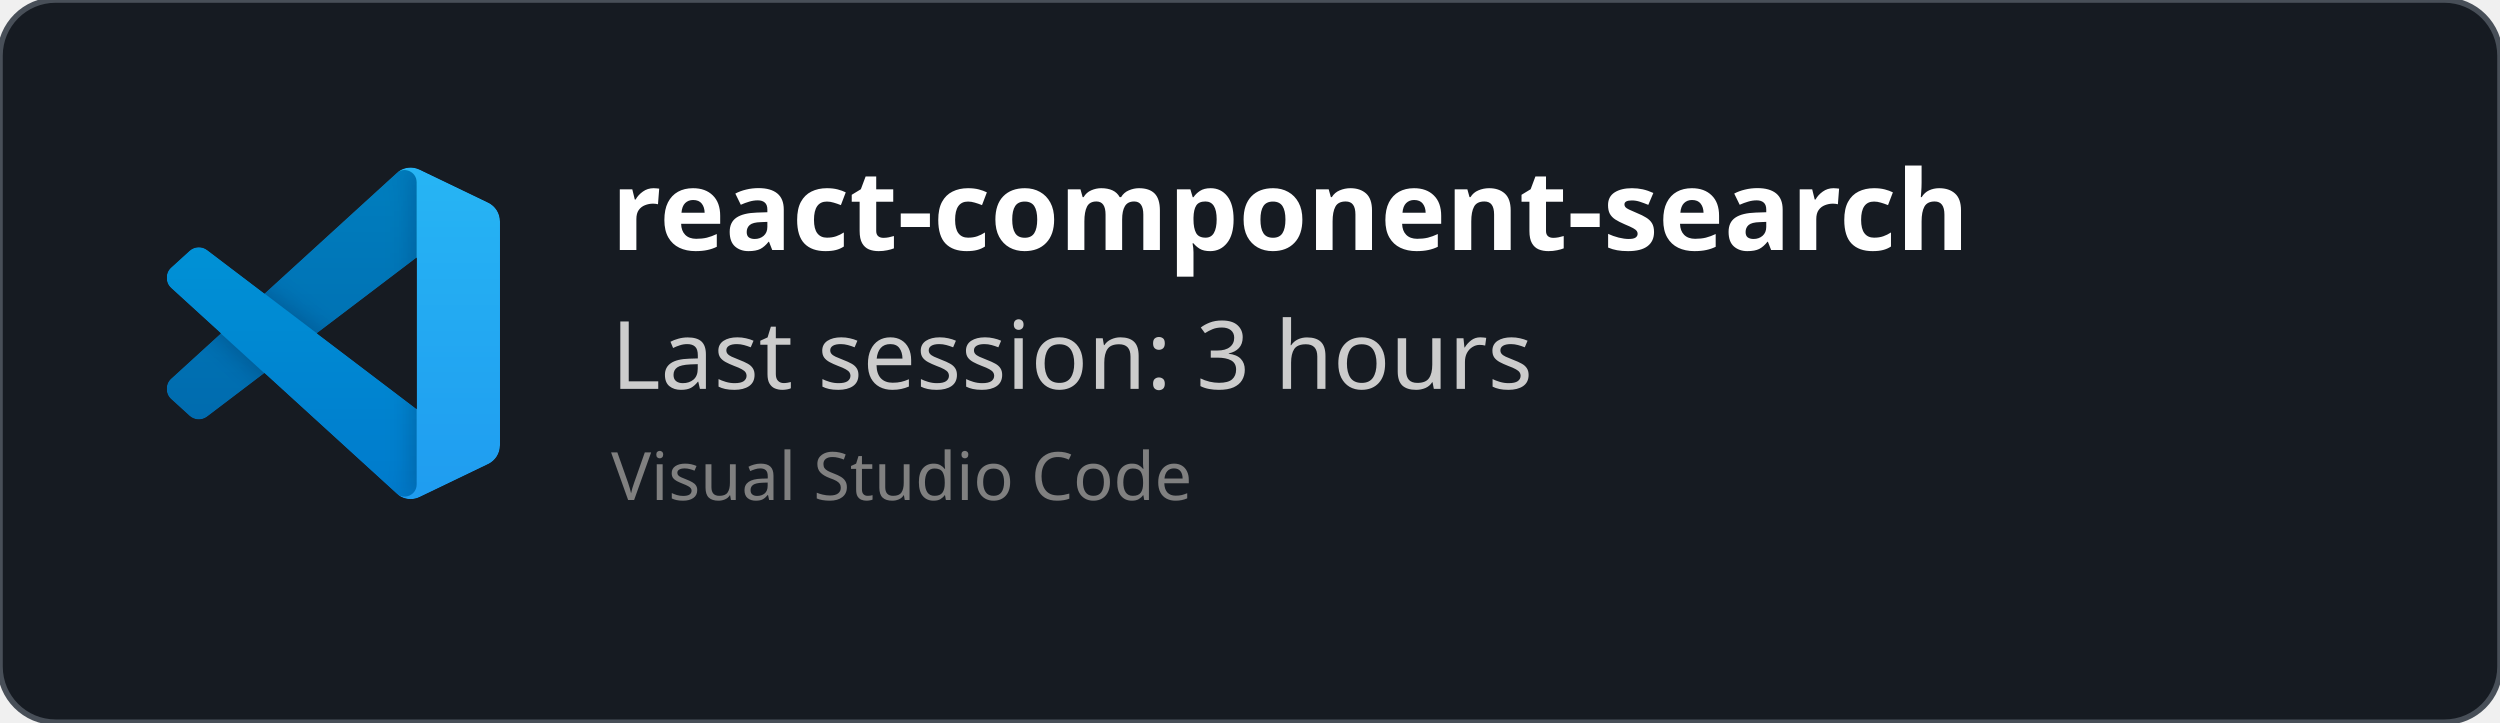
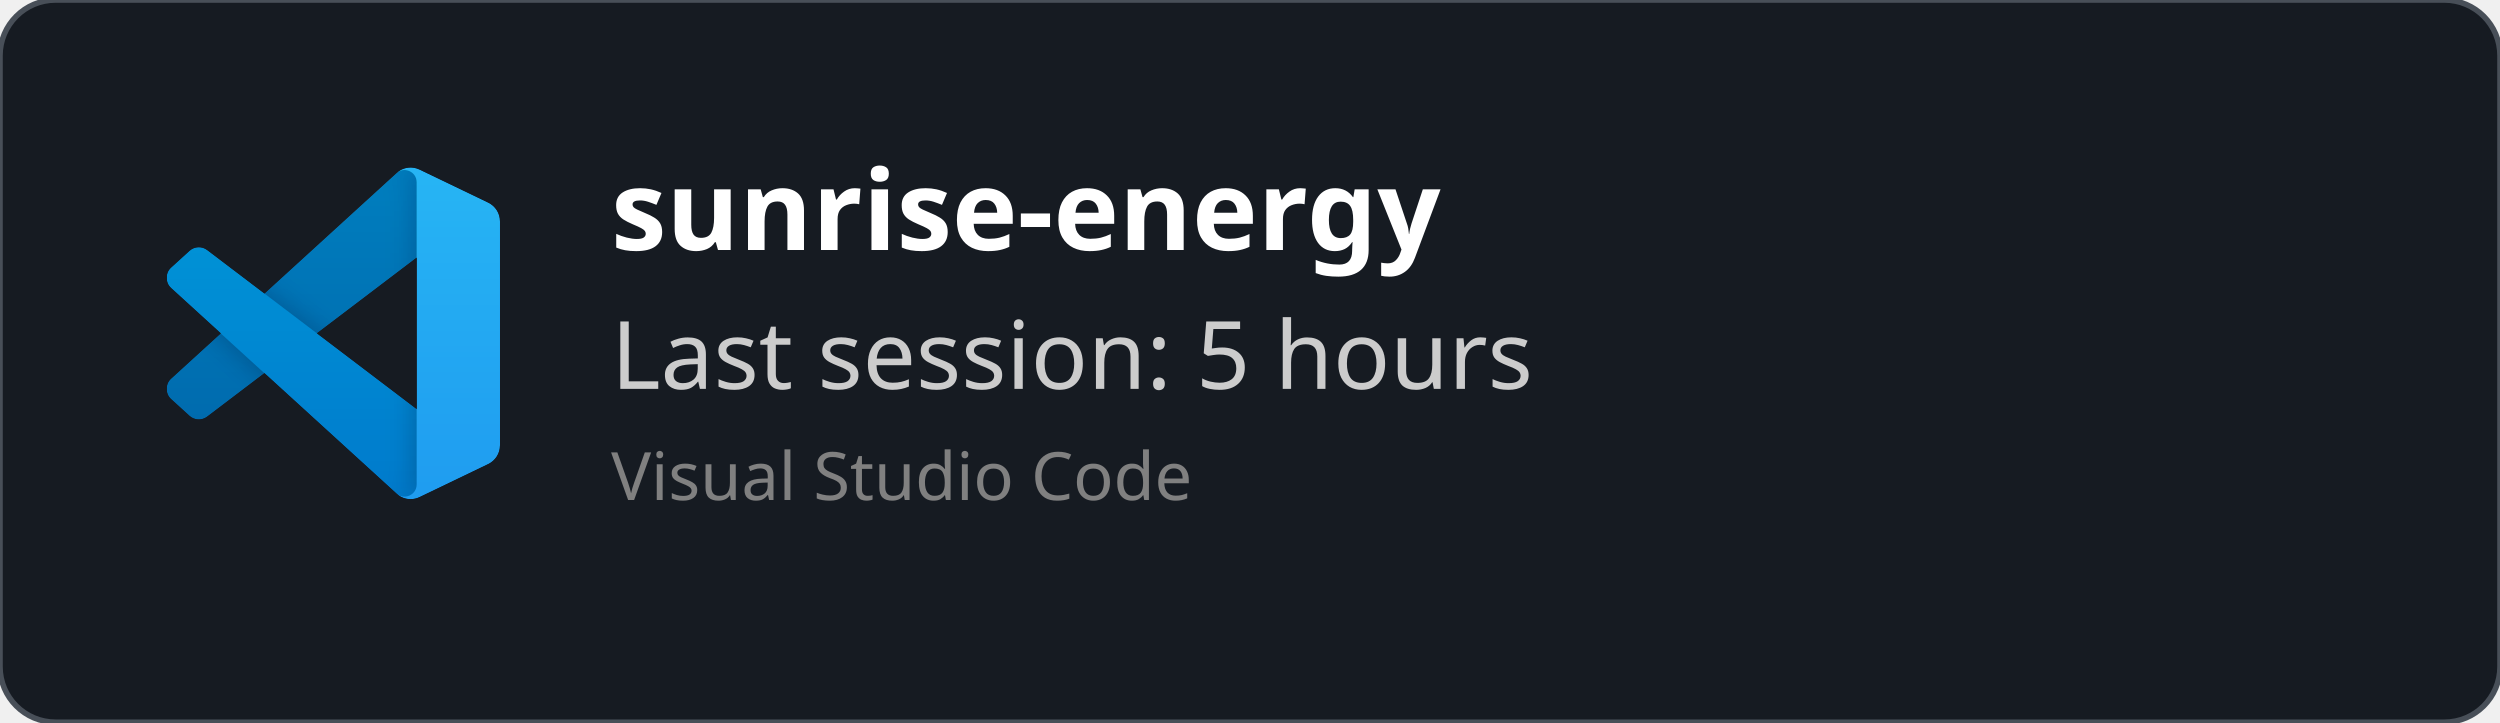
<svg xmlns="http://www.w3.org/2000/svg" width="450" height="130" viewBox="0 0 450 130" fill="none" role="img">
  <style>
    *{
        font-family: 'Segoe UI', Ubuntu, monospace
    }
    </style>
  <defs>
    <clipPath id="horizontalClip" x="20" y="20" width="500" height="200">
      <rect x="90" y="20" width="300" height="50" />
    </clipPath>
  </defs>
  <rect width="450" height="130" fill="rgba(22,27,34)" stroke="#484f58" stroke-width="1" fill-opacity="1" stroke-opacity="1" x="0" y="0" rx="10px" ry="10px">
    </rect>
  <svg width="60" height="60" x="30" y="30" viewBox="0 0 100 100" fill="none" id="vscode">
    <mask id="mask0" mask-type="alpha" maskUnits="userSpaceOnUse" x="0" y="0" width="100" height="100">
      <path fill-rule="evenodd" clip-rule="evenodd" d="M70.912 99.317C72.487 99.931 74.283 99.891 75.873 99.126L96.461 89.22C98.624 88.179 100 85.989 100 83.587V16.413C100 14.011 98.624 11.822 96.461 10.781L75.873 0.874C73.786 -0.13 71.345 0.116 69.513 1.447C69.252 1.637 69.003 1.849 68.769 2.083L29.355 38.041L12.187 25.01C10.589 23.797 8.354 23.896 6.869 25.246L1.363 30.255C-0.453 31.906 -0.455 34.763 1.359 36.417L16.247 50L1.359 63.583C-0.455 65.237 -0.453 68.094 1.363 69.745L6.869 74.754C8.354 76.104 10.589 76.204 12.187 74.99L29.355 61.959L68.769 97.917C69.392 98.541 70.125 99.01 70.912 99.317ZM75.015 27.299L45.109 50L75.015 72.701V27.299Z" fill="white" />
    </mask>
    <g mask="url(#mask0)">
      <path d="M96.461 10.796L75.857 0.876C73.472 -0.273 70.622 0.212 68.75 2.083L1.299 63.583C-0.516 65.237 -0.514 68.094 1.303 69.745L6.813 74.754C8.298 76.104 10.535 76.204 12.134 74.99L93.361 13.37C96.086 11.303 100 13.246 100 16.667V16.427C100 14.027 98.625 11.838 96.461 10.796Z" fill="#0065A9" />
      <g filter="url(#filter0_d)">
        <path d="M96.461 89.204L75.857 99.124C73.472 100.273 70.622 99.788 68.75 97.917L1.299 36.417C-0.516 34.763 -0.514 31.906 1.303 30.255L6.813 25.246C8.298 23.896 10.535 23.796 12.134 25.009L93.361 86.63C96.086 88.697 100 86.754 100 83.333V83.573C100 85.974 98.625 88.162 96.461 89.204Z" fill="#007ACC" />
      </g>
      <g filter="url(#filter1_d)">
        <path d="M75.858 99.126C73.472 100.274 70.622 99.788 68.75 97.917C71.056 100.223 75 98.59 75 95.328V4.672C75 1.41 71.056 -0.223 68.75 2.083C70.622 0.211 73.472 -0.274 75.858 0.874L96.459 10.781C98.623 11.822 100 14.011 100 16.413V83.587C100 85.989 98.623 88.179 96.459 89.22L75.858 99.126Z" fill="#1F9CF0" />
      </g>
      <g style="mix-blend-mode:overlay" opacity="0.25">
        <path fill-rule="evenodd" clip-rule="evenodd" d="M70.851 99.317C72.426 99.931 74.222 99.891 75.812 99.126L96.4 89.22C98.563 88.179 99.939 85.989 99.939 83.587V16.413C99.939 14.011 98.564 11.822 96.4 10.781L75.812 0.874C73.725 -0.13 71.284 0.116 69.453 1.447C69.191 1.637 68.942 1.849 68.708 2.083L29.294 38.041L12.126 25.01C10.528 23.796 8.293 23.896 6.809 25.246L1.302 30.255C-0.513 31.906 -0.515 34.763 1.298 36.417L16.186 50L1.298 63.583C-0.515 65.237 -0.513 68.094 1.302 69.745L6.809 74.754C8.293 76.104 10.528 76.204 12.126 74.99L29.294 61.959L68.708 97.917C69.332 98.54 70.064 99.01 70.851 99.317ZM74.954 27.299L45.048 50L74.954 72.701V27.299Z" fill="url(#paint0_linear)" />
      </g>
    </g>
    <defs>
      <filter id="filter0_d" x="-8.394" y="15.829" width="116.727" height="92.246" filterUnits="userSpaceOnUse" color-interpolation-filters="sRGB">
        <feFlood flood-opacity="0" result="BackgroundImageFix" />
        <feColorMatrix in="SourceAlpha" type="matrix" values="0 0 0 0 0 0 0 0 0 0 0 0 0 0 0 0 0 0 127 0" />
        <feOffset />
        <feGaussianBlur stdDeviation="4.167" />
        <feColorMatrix type="matrix" values="0 0 0 0 0 0 0 0 0 0 0 0 0 0 0 0 0 0 0.25 0" />
        <feBlend mode="overlay" in2="BackgroundImageFix" result="effect1_dropShadow" />
        <feBlend mode="normal" in="SourceGraphic" in2="effect1_dropShadow" result="shape" />
      </filter>
      <filter id="filter1_d" x="60.417" y="-8.076" width="47.917" height="116.151" filterUnits="userSpaceOnUse" color-interpolation-filters="sRGB">
        <feFlood flood-opacity="0" result="BackgroundImageFix" />
        <feColorMatrix in="SourceAlpha" type="matrix" values="0 0 0 0 0 0 0 0 0 0 0 0 0 0 0 0 0 0 127 0" />
        <feOffset />
        <feGaussianBlur stdDeviation="4.167" />
        <feColorMatrix type="matrix" values="0 0 0 0 0 0 0 0 0 0 0 0 0 0 0 0 0 0 0.25 0" />
        <feBlend mode="overlay" in2="BackgroundImageFix" result="effect1_dropShadow" />
        <feBlend mode="normal" in="SourceGraphic" in2="effect1_dropShadow" result="shape" />
      </filter>
      <linearGradient id="paint0_linear" x1="49.939" y1="0.258" x2="49.939" y2="99.742" gradientUnits="userSpaceOnUse">
        <stop stop-color="white" />
        <stop offset="1" stop-color="white" stop-opacity="0" />
      </linearGradient>
    </defs>
  </svg>
  <text x="110" y="45" font-size="20" clip-path="url(#horizontalClip)" font-weight="bold" font-family="Ubuntu" fill="white">
-     react-component-search
+     sunrise-energy
    </text>
  <text x="110" y="70" font-size="17px" font-family="Ubuntu" fill="#ccc">
-     Last session: 3 hours
+     Last session: 5 hours
    </text>
  <text x="110" y="90" font-size="12px" font-family="Ubuntu" fill="grey">
    Visual Studio Code
    </text>
</svg>
